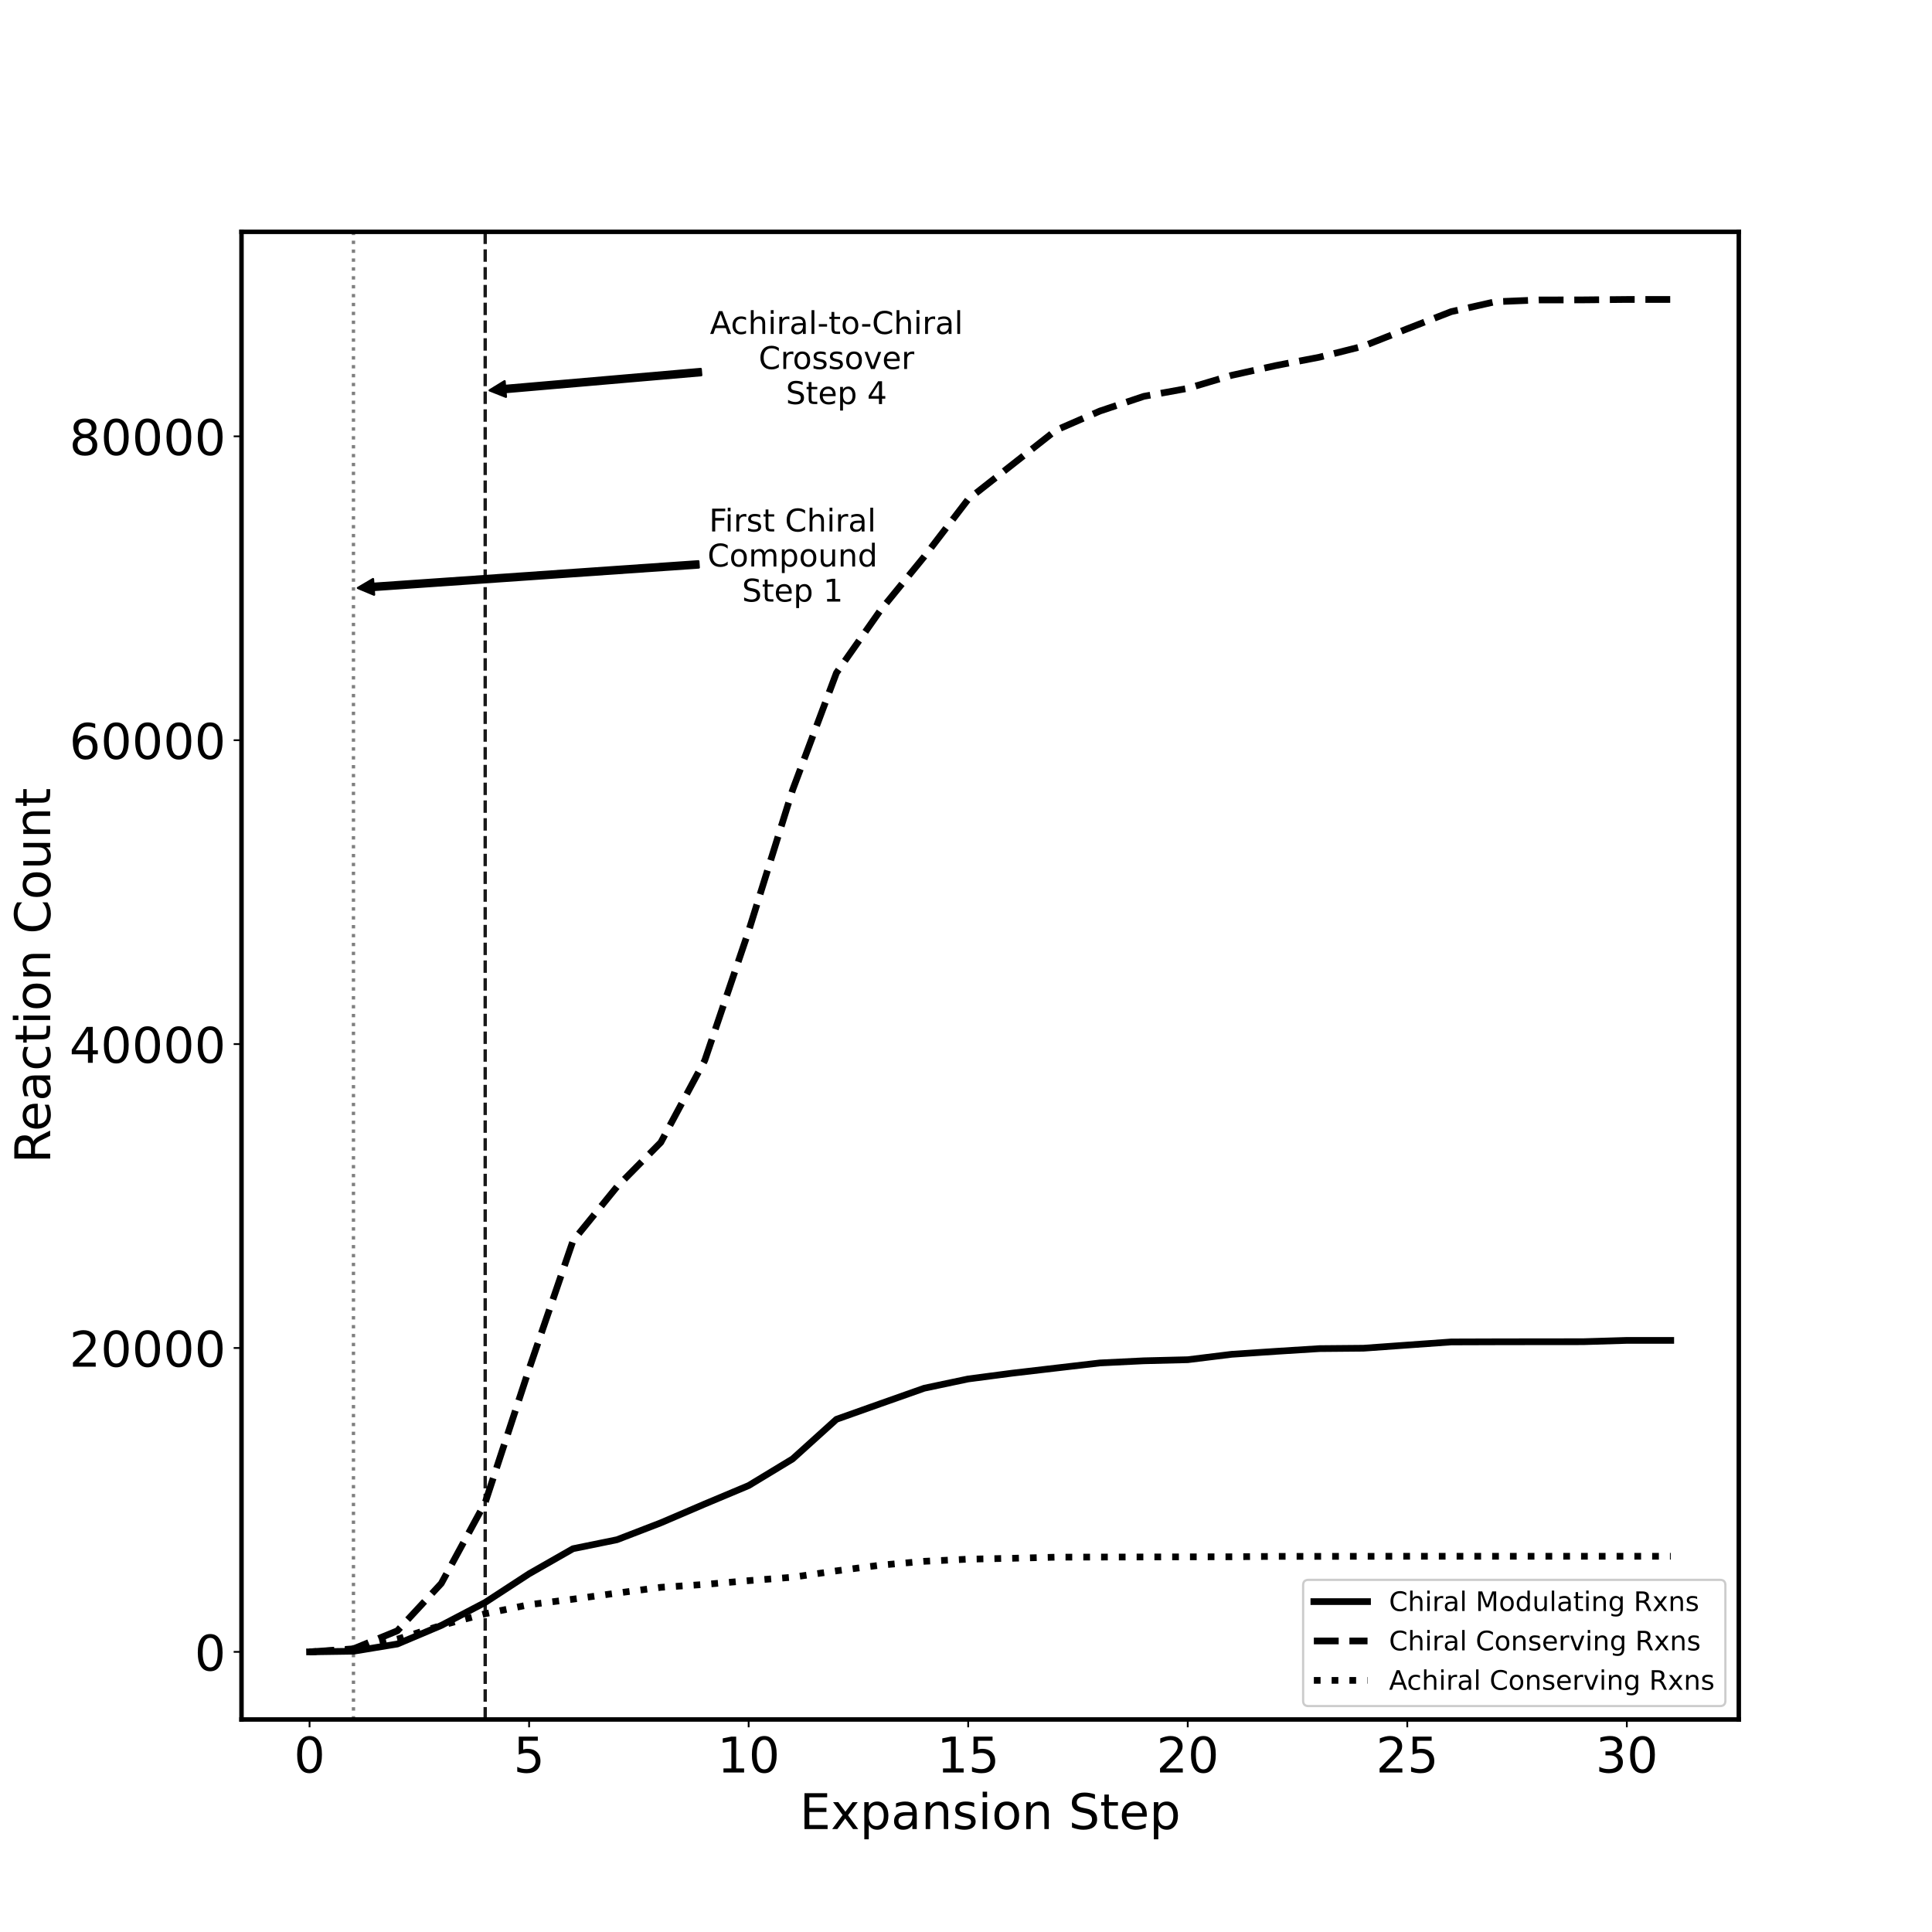
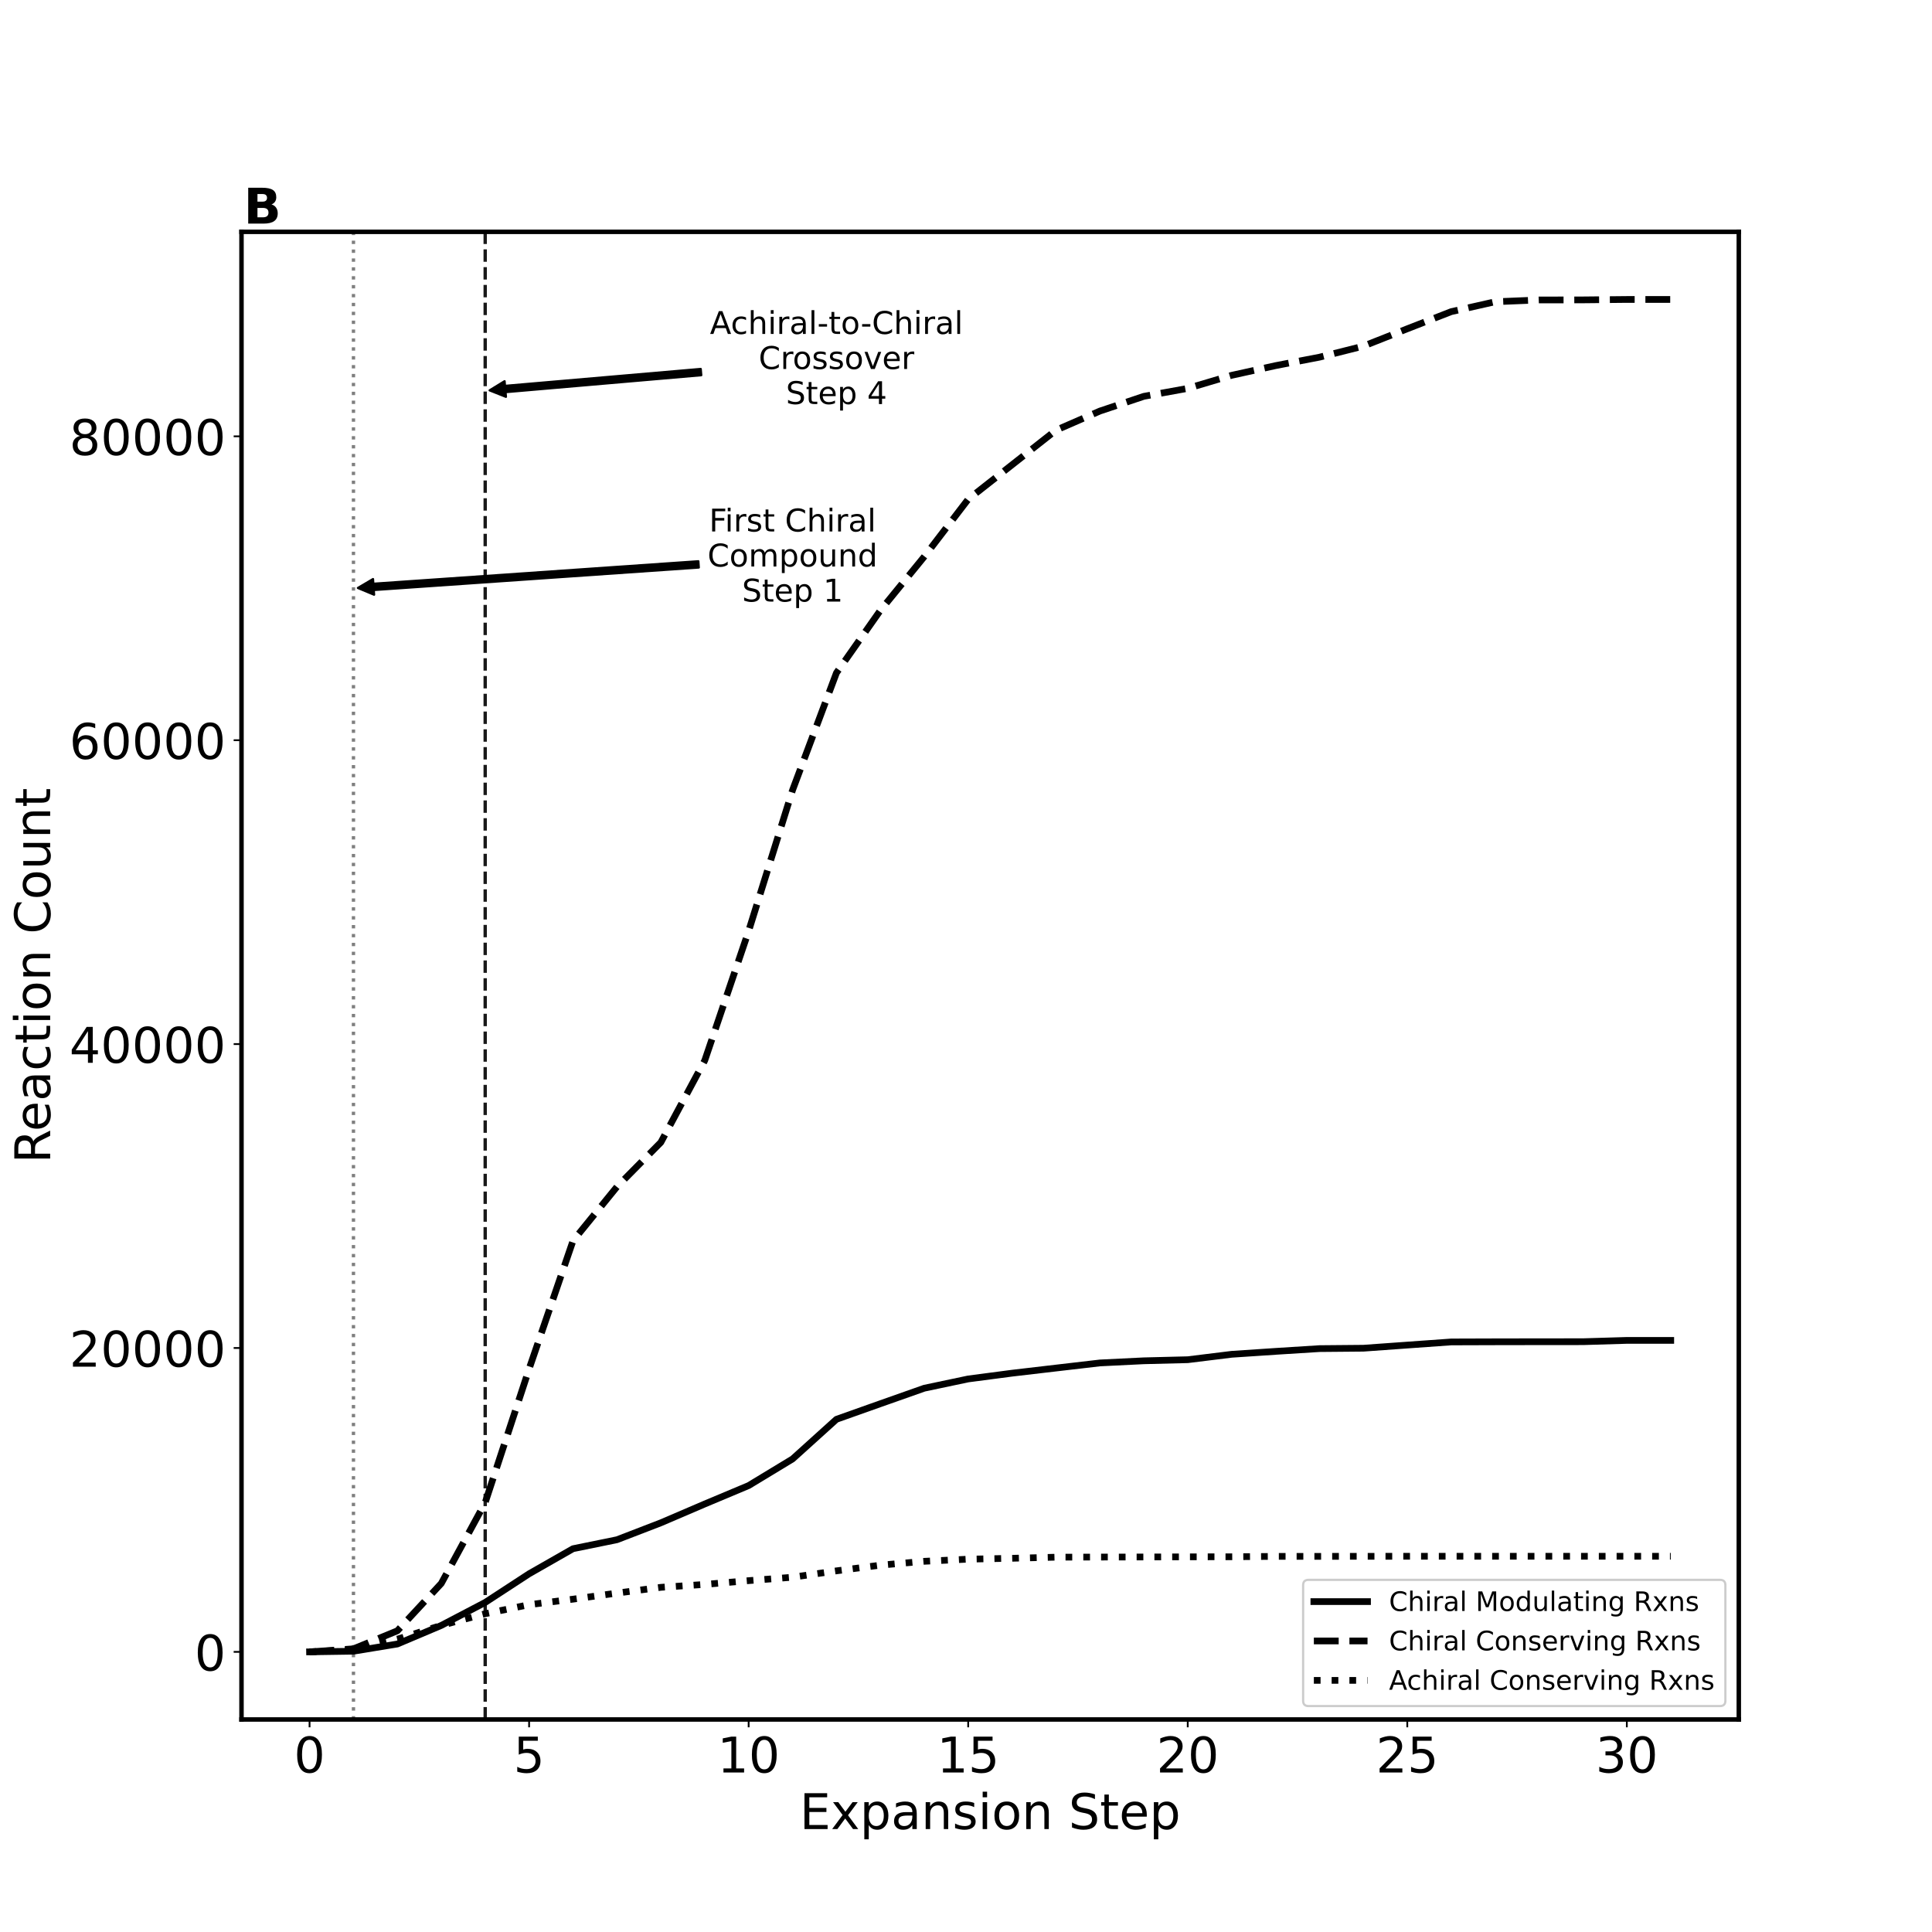
<svg xmlns="http://www.w3.org/2000/svg" xmlns:xlink="http://www.w3.org/1999/xlink" width="864pt" height="864pt" viewBox="0 0 864 864" version="1.1">
  <defs>
    <style type="text/css">*{stroke-linejoin: round; stroke-linecap: butt}</style>
  </defs>
  <g id="figure_1">
    <g id="patch_1">
      <path d="M 0 864  L 864 864  L 864 0  L 0 0  z " style="fill: #ffffff" />
    </g>
    <g id="axes_1">
      <g id="patch_2">
        <path d="M 108 768.96  L 777.6 768.96  L 777.6 103.68  L 108 103.68  z " style="fill: #ffffff" />
      </g>
      <g id="matplotlib.axis_1">
        <g id="xtick_1">
          <g id="line2d_1">
            <defs>
-               <path id="m7d08cc578b" d="M 0 0  L 0 3.5  " style="stroke: #000000; stroke-width: 0.8" />
+               <path id="m15f4f843d3" d="M 0 0  L 0 3.5  " style="stroke: #000000; stroke-width: 0.8" />
            </defs>
            <g>
-               <use xlink:href="#m7d08cc578b" x="138.436" y="768.96" style="stroke: #000000; stroke-width: 0.8" />
+               <use xlink:href="#m15f4f843d3" x="138.436" y="768.96" style="stroke: #000000; stroke-width: 0.8" />
            </g>
          </g>
          <g id="text_1">
            <g transform="translate(131.4376 792.6766) scale(0.22 -0.22)">
              <defs>
                <path id="DejaVuSans-30" d="M 2034 4250  Q 1547 4250 1301 3770  Q 1056 3291 1056 2328  Q 1056 1369 1301 889  Q 1547 409 2034 409  Q 2525 409 2770 889  Q 3016 1369 3016 2328  Q 3016 3291 2770 3770  Q 2525 4250 2034 4250  z M 2034 4750  Q 2819 4750 3233 4129  Q 3647 3509 3647 2328  Q 3647 1150 3233 529  Q 2819 -91 2034 -91  Q 1250 -91 836 529  Q 422 1150 422 2328  Q 422 3509 836 4129  Q 1250 4750 2034 4750  z " transform="scale(0.015625)" />
              </defs>
              <use xlink:href="#DejaVuSans-30" />
            </g>
          </g>
        </g>
        <g id="xtick_2">
          <g id="line2d_2">
            <g>
-               <use xlink:href="#m7d08cc578b" x="236.618" y="768.96" style="stroke: #000000; stroke-width: 0.8" />
+               <use xlink:href="#m15f4f843d3" x="236.618" y="768.96" style="stroke: #000000; stroke-width: 0.8" />
            </g>
          </g>
          <g id="text_2">
            <g transform="translate(229.6194 792.6766) scale(0.22 -0.22)">
              <defs>
                <path id="DejaVuSans-35" d="M 691 4666  L 3169 4666  L 3169 4134  L 1269 4134  L 1269 2991  Q 1406 3038 1543 3061  Q 1681 3084 1819 3084  Q 2600 3084 3056 2656  Q 3513 2228 3513 1497  Q 3513 744 3044 326  Q 2575 -91 1722 -91  Q 1428 -91 1123 -41  Q 819 9 494 109  L 494 744  Q 775 591 1075 516  Q 1375 441 1709 441  Q 2250 441 2565 725  Q 2881 1009 2881 1497  Q 2881 1984 2565 2268  Q 2250 2553 1709 2553  Q 1456 2553 1204 2497  Q 953 2441 691 2322  L 691 4666  z " transform="scale(0.015625)" />
              </defs>
              <use xlink:href="#DejaVuSans-35" />
            </g>
          </g>
        </g>
        <g id="xtick_3">
          <g id="line2d_3">
            <g>
-               <use xlink:href="#m7d08cc578b" x="334.8" y="768.96" style="stroke: #000000; stroke-width: 0.8" />
+               <use xlink:href="#m15f4f843d3" x="334.8" y="768.96" style="stroke: #000000; stroke-width: 0.8" />
            </g>
          </g>
          <g id="text_3">
            <g transform="translate(320.8025 792.6766) scale(0.22 -0.22)">
              <defs>
                <path id="DejaVuSans-31" d="M 794 531  L 1825 531  L 1825 4091  L 703 3866  L 703 4441  L 1819 4666  L 2450 4666  L 2450 531  L 3481 531  L 3481 0  L 794 0  L 794 531  z " transform="scale(0.015625)" />
              </defs>
              <use xlink:href="#DejaVuSans-31" />
              <use xlink:href="#DejaVuSans-30" x="63.623" />
            </g>
          </g>
        </g>
        <g id="xtick_4">
          <g id="line2d_4">
            <g>
-               <use xlink:href="#m7d08cc578b" x="432.982" y="768.96" style="stroke: #000000; stroke-width: 0.8" />
+               <use xlink:href="#m15f4f843d3" x="432.982" y="768.96" style="stroke: #000000; stroke-width: 0.8" />
            </g>
          </g>
          <g id="text_4">
            <g transform="translate(418.9843 792.6766) scale(0.22 -0.22)">
              <use xlink:href="#DejaVuSans-31" />
              <use xlink:href="#DejaVuSans-35" x="63.623" />
            </g>
          </g>
        </g>
        <g id="xtick_5">
          <g id="line2d_5">
            <g>
-               <use xlink:href="#m7d08cc578b" x="531.164" y="768.96" style="stroke: #000000; stroke-width: 0.8" />
+               <use xlink:href="#m15f4f843d3" x="531.164" y="768.96" style="stroke: #000000; stroke-width: 0.8" />
            </g>
          </g>
          <g id="text_5">
            <g transform="translate(517.1661 792.6766) scale(0.22 -0.22)">
              <defs>
                <path id="DejaVuSans-32" d="M 1228 531  L 3431 531  L 3431 0  L 469 0  L 469 531  Q 828 903 1448 1529  Q 2069 2156 2228 2338  Q 2531 2678 2651 2914  Q 2772 3150 2772 3378  Q 2772 3750 2511 3984  Q 2250 4219 1831 4219  Q 1534 4219 1204 4116  Q 875 4013 500 3803  L 500 4441  Q 881 4594 1212 4672  Q 1544 4750 1819 4750  Q 2544 4750 2975 4387  Q 3406 4025 3406 3419  Q 3406 3131 3298 2873  Q 3191 2616 2906 2266  Q 2828 2175 2409 1742  Q 1991 1309 1228 531  z " transform="scale(0.015625)" />
              </defs>
              <use xlink:href="#DejaVuSans-32" />
              <use xlink:href="#DejaVuSans-30" x="63.623" />
            </g>
          </g>
        </g>
        <g id="xtick_6">
          <g id="line2d_6">
            <g>
-               <use xlink:href="#m7d08cc578b" x="629.345" y="768.96" style="stroke: #000000; stroke-width: 0.8" />
+               <use xlink:href="#m15f4f843d3" x="629.345" y="768.96" style="stroke: #000000; stroke-width: 0.8" />
            </g>
          </g>
          <g id="text_6">
            <g transform="translate(615.348 792.6766) scale(0.22 -0.22)">
              <use xlink:href="#DejaVuSans-32" />
              <use xlink:href="#DejaVuSans-35" x="63.623" />
            </g>
          </g>
        </g>
        <g id="xtick_7">
          <g id="line2d_7">
            <g>
-               <use xlink:href="#m7d08cc578b" x="727.527" y="768.96" style="stroke: #000000; stroke-width: 0.8" />
+               <use xlink:href="#m15f4f843d3" x="727.527" y="768.96" style="stroke: #000000; stroke-width: 0.8" />
            </g>
          </g>
          <g id="text_7">
            <g transform="translate(713.5298 792.6766) scale(0.22 -0.22)">
              <defs>
                <path id="DejaVuSans-33" d="M 2597 2516  Q 3050 2419 3304 2112  Q 3559 1806 3559 1356  Q 3559 666 3084 287  Q 2609 -91 1734 -91  Q 1441 -91 1130 -33  Q 819 25 488 141  L 488 750  Q 750 597 1062 519  Q 1375 441 1716 441  Q 2309 441 2620 675  Q 2931 909 2931 1356  Q 2931 1769 2642 2001  Q 2353 2234 1838 2234  L 1294 2234  L 1294 2753  L 1863 2753  Q 2328 2753 2575 2939  Q 2822 3125 2822 3475  Q 2822 3834 2567 4026  Q 2313 4219 1838 4219  Q 1578 4219 1281 4162  Q 984 4106 628 3988  L 628 4550  Q 988 4650 1302 4700  Q 1616 4750 1894 4750  Q 2613 4750 3031 4423  Q 3450 4097 3450 3541  Q 3450 3153 3228 2886  Q 3006 2619 2597 2516  z " transform="scale(0.015625)" />
              </defs>
              <use xlink:href="#DejaVuSans-33" />
              <use xlink:href="#DejaVuSans-30" x="63.623" />
            </g>
          </g>
        </g>
        <g id="text_8">
          <g transform="translate(357.6119 817.9684) scale(0.22 -0.22)">
            <defs>
              <path id="DejaVuSans-45" d="M 628 4666  L 3578 4666  L 3578 4134  L 1259 4134  L 1259 2753  L 3481 2753  L 3481 2222  L 1259 2222  L 1259 531  L 3634 531  L 3634 0  L 628 0  L 628 4666  z " transform="scale(0.015625)" />
              <path id="DejaVuSans-78" d="M 3513 3500  L 2247 1797  L 3578 0  L 2900 0  L 1881 1375  L 863 0  L 184 0  L 1544 1831  L 300 3500  L 978 3500  L 1906 2253  L 2834 3500  L 3513 3500  z " transform="scale(0.015625)" />
              <path id="DejaVuSans-70" d="M 1159 525  L 1159 -1331  L 581 -1331  L 581 3500  L 1159 3500  L 1159 2969  Q 1341 3281 1617 3432  Q 1894 3584 2278 3584  Q 2916 3584 3314 3078  Q 3713 2572 3713 1747  Q 3713 922 3314 415  Q 2916 -91 2278 -91  Q 1894 -91 1617 61  Q 1341 213 1159 525  z M 3116 1747  Q 3116 2381 2855 2742  Q 2594 3103 2138 3103  Q 1681 3103 1420 2742  Q 1159 2381 1159 1747  Q 1159 1113 1420 752  Q 1681 391 2138 391  Q 2594 391 2855 752  Q 3116 1113 3116 1747  z " transform="scale(0.015625)" />
              <path id="DejaVuSans-61" d="M 2194 1759  Q 1497 1759 1228 1600  Q 959 1441 959 1056  Q 959 750 1161 570  Q 1363 391 1709 391  Q 2188 391 2477 730  Q 2766 1069 2766 1631  L 2766 1759  L 2194 1759  z M 3341 1997  L 3341 0  L 2766 0  L 2766 531  Q 2569 213 2275 61  Q 1981 -91 1556 -91  Q 1019 -91 701 211  Q 384 513 384 1019  Q 384 1609 779 1909  Q 1175 2209 1959 2209  L 2766 2209  L 2766 2266  Q 2766 2663 2505 2880  Q 2244 3097 1772 3097  Q 1472 3097 1187 3025  Q 903 2953 641 2809  L 641 3341  Q 956 3463 1253 3523  Q 1550 3584 1831 3584  Q 2591 3584 2966 3190  Q 3341 2797 3341 1997  z " transform="scale(0.015625)" />
              <path id="DejaVuSans-6e" d="M 3513 2113  L 3513 0  L 2938 0  L 2938 2094  Q 2938 2591 2744 2837  Q 2550 3084 2163 3084  Q 1697 3084 1428 2787  Q 1159 2491 1159 1978  L 1159 0  L 581 0  L 581 3500  L 1159 3500  L 1159 2956  Q 1366 3272 1645 3428  Q 1925 3584 2291 3584  Q 2894 3584 3203 3211  Q 3513 2838 3513 2113  z " transform="scale(0.015625)" />
              <path id="DejaVuSans-73" d="M 2834 3397  L 2834 2853  Q 2591 2978 2328 3040  Q 2066 3103 1784 3103  Q 1356 3103 1142 2972  Q 928 2841 928 2578  Q 928 2378 1081 2264  Q 1234 2150 1697 2047  L 1894 2003  Q 2506 1872 2764 1633  Q 3022 1394 3022 966  Q 3022 478 2636 193  Q 2250 -91 1575 -91  Q 1294 -91 989 -36  Q 684 19 347 128  L 347 722  Q 666 556 975 473  Q 1284 391 1588 391  Q 1994 391 2212 530  Q 2431 669 2431 922  Q 2431 1156 2273 1281  Q 2116 1406 1581 1522  L 1381 1569  Q 847 1681 609 1914  Q 372 2147 372 2553  Q 372 3047 722 3315  Q 1072 3584 1716 3584  Q 2034 3584 2315 3537  Q 2597 3491 2834 3397  z " transform="scale(0.015625)" />
              <path id="DejaVuSans-69" d="M 603 3500  L 1178 3500  L 1178 0  L 603 0  L 603 3500  z M 603 4863  L 1178 4863  L 1178 4134  L 603 4134  L 603 4863  z " transform="scale(0.015625)" />
              <path id="DejaVuSans-6f" d="M 1959 3097  Q 1497 3097 1228 2736  Q 959 2375 959 1747  Q 959 1119 1226 758  Q 1494 397 1959 397  Q 2419 397 2687 759  Q 2956 1122 2956 1747  Q 2956 2369 2687 2733  Q 2419 3097 1959 3097  z M 1959 3584  Q 2709 3584 3137 3096  Q 3566 2609 3566 1747  Q 3566 888 3137 398  Q 2709 -91 1959 -91  Q 1206 -91 779 398  Q 353 888 353 1747  Q 353 2609 779 3096  Q 1206 3584 1959 3584  z " transform="scale(0.015625)" />
              <path id="DejaVuSans-20" transform="scale(0.015625)" />
              <path id="DejaVuSans-53" d="M 3425 4513  L 3425 3897  Q 3066 4069 2747 4153  Q 2428 4238 2131 4238  Q 1616 4238 1336 4038  Q 1056 3838 1056 3469  Q 1056 3159 1242 3001  Q 1428 2844 1947 2747  L 2328 2669  Q 3034 2534 3370 2195  Q 3706 1856 3706 1288  Q 3706 609 3251 259  Q 2797 -91 1919 -91  Q 1588 -91 1214 -16  Q 841 59 441 206  L 441 856  Q 825 641 1194 531  Q 1563 422 1919 422  Q 2459 422 2753 634  Q 3047 847 3047 1241  Q 3047 1584 2836 1778  Q 2625 1972 2144 2069  L 1759 2144  Q 1053 2284 737 2584  Q 422 2884 422 3419  Q 422 4038 858 4394  Q 1294 4750 2059 4750  Q 2388 4750 2728 4690  Q 3069 4631 3425 4513  z " transform="scale(0.015625)" />
              <path id="DejaVuSans-74" d="M 1172 4494  L 1172 3500  L 2356 3500  L 2356 3053  L 1172 3053  L 1172 1153  Q 1172 725 1289 603  Q 1406 481 1766 481  L 2356 481  L 2356 0  L 1766 0  Q 1100 0 847 248  Q 594 497 594 1153  L 594 3053  L 172 3053  L 172 3500  L 594 3500  L 594 4494  L 1172 4494  z " transform="scale(0.015625)" />
              <path id="DejaVuSans-65" d="M 3597 1894  L 3597 1613  L 953 1613  Q 991 1019 1311 708  Q 1631 397 2203 397  Q 2534 397 2845 478  Q 3156 559 3463 722  L 3463 178  Q 3153 47 2828 -22  Q 2503 -91 2169 -91  Q 1331 -91 842 396  Q 353 884 353 1716  Q 353 2575 817 3079  Q 1281 3584 2069 3584  Q 2775 3584 3186 3129  Q 3597 2675 3597 1894  z M 3022 2063  Q 3016 2534 2758 2815  Q 2500 3097 2075 3097  Q 1594 3097 1305 2825  Q 1016 2553 972 2059  L 3022 2063  z " transform="scale(0.015625)" />
            </defs>
            <use xlink:href="#DejaVuSans-45" />
            <use xlink:href="#DejaVuSans-78" x="63.184" />
            <use xlink:href="#DejaVuSans-70" x="122.363" />
            <use xlink:href="#DejaVuSans-61" x="185.84" />
            <use xlink:href="#DejaVuSans-6e" x="247.119" />
            <use xlink:href="#DejaVuSans-73" x="310.498" />
            <use xlink:href="#DejaVuSans-69" x="362.598" />
            <use xlink:href="#DejaVuSans-6f" x="390.381" />
            <use xlink:href="#DejaVuSans-6e" x="451.562" />
            <use xlink:href="#DejaVuSans-20" x="514.941" />
            <use xlink:href="#DejaVuSans-53" x="546.729" />
            <use xlink:href="#DejaVuSans-74" x="610.205" />
            <use xlink:href="#DejaVuSans-65" x="649.414" />
            <use xlink:href="#DejaVuSans-70" x="710.938" />
          </g>
        </g>
      </g>
      <g id="matplotlib.axis_2">
        <g id="ytick_1">
          <g id="line2d_8">
            <defs>
-               <path id="m82a307c97a" d="M 0 0  L -3.5 0  " style="stroke: #000000; stroke-width: 0.8" />
+               <path id="m892a3e4e9b" d="M 0 0  L -3.5 0  " style="stroke: #000000; stroke-width: 0.8" />
            </defs>
            <g>
-               <use xlink:href="#m82a307c97a" x="108" y="738.72" style="stroke: #000000; stroke-width: 0.8" />
+               <use xlink:href="#m892a3e4e9b" x="108" y="738.72" style="stroke: #000000; stroke-width: 0.8" />
            </g>
          </g>
          <g id="text_9">
            <g transform="translate(87.0025 747.0783) scale(0.22 -0.22)">
              <use xlink:href="#DejaVuSans-30" />
            </g>
          </g>
        </g>
        <g id="ytick_2">
          <g id="line2d_9">
            <g>
-               <use xlink:href="#m82a307c97a" x="108" y="602.822" style="stroke: #000000; stroke-width: 0.8" />
+               <use xlink:href="#m892a3e4e9b" x="108" y="602.822" style="stroke: #000000; stroke-width: 0.8" />
            </g>
          </g>
          <g id="text_10">
            <g transform="translate(31.0125 611.1804) scale(0.22 -0.22)">
              <use xlink:href="#DejaVuSans-32" />
              <use xlink:href="#DejaVuSans-30" x="63.623" />
              <use xlink:href="#DejaVuSans-30" x="127.246" />
              <use xlink:href="#DejaVuSans-30" x="190.869" />
              <use xlink:href="#DejaVuSans-30" x="254.492" />
            </g>
          </g>
        </g>
        <g id="ytick_3">
          <g id="line2d_10">
            <g>
-               <use xlink:href="#m82a307c97a" x="108" y="466.924" style="stroke: #000000; stroke-width: 0.8" />
+               <use xlink:href="#m892a3e4e9b" x="108" y="466.924" style="stroke: #000000; stroke-width: 0.8" />
            </g>
          </g>
          <g id="text_11">
            <g transform="translate(31.0125 475.2825) scale(0.22 -0.22)">
              <defs>
                <path id="DejaVuSans-34" d="M 2419 4116  L 825 1625  L 2419 1625  L 2419 4116  z M 2253 4666  L 3047 4666  L 3047 1625  L 3713 1625  L 3713 1100  L 3047 1100  L 3047 0  L 2419 0  L 2419 1100  L 313 1100  L 313 1709  L 2253 4666  z " transform="scale(0.015625)" />
              </defs>
              <use xlink:href="#DejaVuSans-34" />
              <use xlink:href="#DejaVuSans-30" x="63.623" />
              <use xlink:href="#DejaVuSans-30" x="127.246" />
              <use xlink:href="#DejaVuSans-30" x="190.869" />
              <use xlink:href="#DejaVuSans-30" x="254.492" />
            </g>
          </g>
        </g>
        <g id="ytick_4">
          <g id="line2d_11">
            <g>
-               <use xlink:href="#m82a307c97a" x="108" y="331.026" style="stroke: #000000; stroke-width: 0.8" />
+               <use xlink:href="#m892a3e4e9b" x="108" y="331.026" style="stroke: #000000; stroke-width: 0.8" />
            </g>
          </g>
          <g id="text_12">
            <g transform="translate(31.0125 339.3846) scale(0.22 -0.22)">
              <defs>
                <path id="DejaVuSans-36" d="M 2113 2584  Q 1688 2584 1439 2293  Q 1191 2003 1191 1497  Q 1191 994 1439 701  Q 1688 409 2113 409  Q 2538 409 2786 701  Q 3034 994 3034 1497  Q 3034 2003 2786 2293  Q 2538 2584 2113 2584  z M 3366 4563  L 3366 3988  Q 3128 4100 2886 4159  Q 2644 4219 2406 4219  Q 1781 4219 1451 3797  Q 1122 3375 1075 2522  Q 1259 2794 1537 2939  Q 1816 3084 2150 3084  Q 2853 3084 3261 2657  Q 3669 2231 3669 1497  Q 3669 778 3244 343  Q 2819 -91 2113 -91  Q 1303 -91 875 529  Q 447 1150 447 2328  Q 447 3434 972 4092  Q 1497 4750 2381 4750  Q 2619 4750 2861 4703  Q 3103 4656 3366 4563  z " transform="scale(0.015625)" />
              </defs>
              <use xlink:href="#DejaVuSans-36" />
              <use xlink:href="#DejaVuSans-30" x="63.623" />
              <use xlink:href="#DejaVuSans-30" x="127.246" />
              <use xlink:href="#DejaVuSans-30" x="190.869" />
              <use xlink:href="#DejaVuSans-30" x="254.492" />
            </g>
          </g>
        </g>
        <g id="ytick_5">
          <g id="line2d_12">
            <g>
-               <use xlink:href="#m82a307c97a" x="108" y="195.128" style="stroke: #000000; stroke-width: 0.8" />
+               <use xlink:href="#m892a3e4e9b" x="108" y="195.128" style="stroke: #000000; stroke-width: 0.8" />
            </g>
          </g>
          <g id="text_13">
            <g transform="translate(31.0125 203.4867) scale(0.22 -0.22)">
              <defs>
                <path id="DejaVuSans-38" d="M 2034 2216  Q 1584 2216 1326 1975  Q 1069 1734 1069 1313  Q 1069 891 1326 650  Q 1584 409 2034 409  Q 2484 409 2743 651  Q 3003 894 3003 1313  Q 3003 1734 2745 1975  Q 2488 2216 2034 2216  z M 1403 2484  Q 997 2584 770 2862  Q 544 3141 544 3541  Q 544 4100 942 4425  Q 1341 4750 2034 4750  Q 2731 4750 3128 4425  Q 3525 4100 3525 3541  Q 3525 3141 3298 2862  Q 3072 2584 2669 2484  Q 3125 2378 3379 2068  Q 3634 1759 3634 1313  Q 3634 634 3220 271  Q 2806 -91 2034 -91  Q 1263 -91 848 271  Q 434 634 434 1313  Q 434 1759 690 2068  Q 947 2378 1403 2484  z M 1172 3481  Q 1172 3119 1398 2916  Q 1625 2713 2034 2713  Q 2441 2713 2670 2916  Q 2900 3119 2900 3481  Q 2900 3844 2670 4047  Q 2441 4250 2034 4250  Q 1625 4250 1398 4047  Q 1172 3844 1172 3481  z " transform="scale(0.015625)" />
              </defs>
              <use xlink:href="#DejaVuSans-38" />
              <use xlink:href="#DejaVuSans-30" x="63.623" />
              <use xlink:href="#DejaVuSans-30" x="127.246" />
              <use xlink:href="#DejaVuSans-30" x="190.869" />
              <use xlink:href="#DejaVuSans-30" x="254.492" />
            </g>
          </g>
        </g>
        <g id="text_14">
          <g transform="translate(22.43719 520.2586) rotate(-90) scale(0.22 -0.22)">
            <defs>
              <path id="DejaVuSans-52" d="M 2841 2188  Q 3044 2119 3236 1894  Q 3428 1669 3622 1275  L 4263 0  L 3584 0  L 2988 1197  Q 2756 1666 2539 1819  Q 2322 1972 1947 1972  L 1259 1972  L 1259 0  L 628 0  L 628 4666  L 2053 4666  Q 2853 4666 3247 4331  Q 3641 3997 3641 3322  Q 3641 2881 3436 2590  Q 3231 2300 2841 2188  z M 1259 4147  L 1259 2491  L 2053 2491  Q 2509 2491 2742 2702  Q 2975 2913 2975 3322  Q 2975 3731 2742 3939  Q 2509 4147 2053 4147  L 1259 4147  z " transform="scale(0.015625)" />
              <path id="DejaVuSans-63" d="M 3122 3366  L 3122 2828  Q 2878 2963 2633 3030  Q 2388 3097 2138 3097  Q 1578 3097 1268 2742  Q 959 2388 959 1747  Q 959 1106 1268 751  Q 1578 397 2138 397  Q 2388 397 2633 464  Q 2878 531 3122 666  L 3122 134  Q 2881 22 2623 -34  Q 2366 -91 2075 -91  Q 1284 -91 818 406  Q 353 903 353 1747  Q 353 2603 823 3093  Q 1294 3584 2113 3584  Q 2378 3584 2631 3529  Q 2884 3475 3122 3366  z " transform="scale(0.015625)" />
              <path id="DejaVuSans-43" d="M 4122 4306  L 4122 3641  Q 3803 3938 3442 4084  Q 3081 4231 2675 4231  Q 1875 4231 1450 3742  Q 1025 3253 1025 2328  Q 1025 1406 1450 917  Q 1875 428 2675 428  Q 3081 428 3442 575  Q 3803 722 4122 1019  L 4122 359  Q 3791 134 3420 21  Q 3050 -91 2638 -91  Q 1578 -91 968 557  Q 359 1206 359 2328  Q 359 3453 968 4101  Q 1578 4750 2638 4750  Q 3056 4750 3426 4639  Q 3797 4528 4122 4306  z " transform="scale(0.015625)" />
              <path id="DejaVuSans-75" d="M 544 1381  L 544 3500  L 1119 3500  L 1119 1403  Q 1119 906 1312 657  Q 1506 409 1894 409  Q 2359 409 2629 706  Q 2900 1003 2900 1516  L 2900 3500  L 3475 3500  L 3475 0  L 2900 0  L 2900 538  Q 2691 219 2414 64  Q 2138 -91 1772 -91  Q 1169 -91 856 284  Q 544 659 544 1381  z M 1991 3584  L 1991 3584  z " transform="scale(0.015625)" />
            </defs>
            <use xlink:href="#DejaVuSans-52" />
            <use xlink:href="#DejaVuSans-65" x="64.982" />
            <use xlink:href="#DejaVuSans-61" x="126.506" />
            <use xlink:href="#DejaVuSans-63" x="187.785" />
            <use xlink:href="#DejaVuSans-74" x="242.766" />
            <use xlink:href="#DejaVuSans-69" x="281.975" />
            <use xlink:href="#DejaVuSans-6f" x="309.758" />
            <use xlink:href="#DejaVuSans-6e" x="370.939" />
            <use xlink:href="#DejaVuSans-20" x="434.318" />
            <use xlink:href="#DejaVuSans-43" x="466.105" />
            <use xlink:href="#DejaVuSans-6f" x="535.93" />
            <use xlink:href="#DejaVuSans-75" x="597.111" />
            <use xlink:href="#DejaVuSans-6e" x="660.49" />
            <use xlink:href="#DejaVuSans-74" x="723.869" />
          </g>
        </g>
      </g>
      <g id="line2d_13">
-         <path d="M 138.436 738.72  L 158.073 738.428  L 177.709 735.207  L 197.345 726.897  L 216.982 716.616  L 236.618 703.801  L 256.255 692.589  L 275.891 688.58  L 295.527 681.011  L 315.164 672.592  L 334.8 664.35  L 354.436 652.452  L 374.073 634.717  L 393.709 627.746  L 413.345 620.815  L 432.982 616.67  L 452.618 614.095  L 472.255 611.798  L 491.891 609.515  L 511.527 608.557  L 531.164 608.068  L 550.8 605.649  L 570.436 604.344  L 590.073 603.107  L 609.709 602.931  L 629.345 601.524  L 648.982 600.125  L 668.618 600.063  L 688.255 600.029  L 707.891 600.016  L 727.527 599.431  L 747.164 599.431  " clip-path="url(#pcb8c4ccf52)" style="fill: none; stroke: #000000; stroke-width: 3; stroke-linecap: square" />
+         <path d="M 138.436 738.72  L 158.073 738.428  L 177.709 735.207  L 197.345 726.897  L 216.982 716.616  L 236.618 703.801  L 256.255 692.589  L 275.891 688.58  L 295.527 681.011  L 315.164 672.592  L 334.8 664.35  L 354.436 652.452  L 374.073 634.717  L 393.709 627.746  L 413.345 620.815  L 432.982 616.67  L 452.618 614.095  L 472.255 611.798  L 491.891 609.515  L 511.527 608.557  L 531.164 608.068  L 550.8 605.649  L 570.436 604.344  L 590.073 603.107  L 609.709 602.931  L 629.345 601.524  L 648.982 600.125  L 668.618 600.063  L 688.255 600.029  L 707.891 600.016  L 727.527 599.431  L 747.164 599.431  " clip-path="url(#p69620d8b10)" style="fill: none; stroke: #000000; stroke-width: 3; stroke-linecap: square" />
      </g>
      <g id="line2d_14">
-         <path d="M 138.436 738.72  L 158.073 737.361  L 177.709 729.295  L 197.345 708.116  L 216.982 671.947  L 236.618 612.172  L 256.255 554.884  L 275.891 530.755  L 295.527 510.874  L 315.164 474.256  L 334.8 416.336  L 354.436 353.327  L 374.073 300.898  L 393.709 272.964  L 413.345 248.917  L 432.982 223.273  L 452.618 207.842  L 472.255 192.383  L 491.891 183.822  L 511.527 177.244  L 531.164 173.684  L 550.8 167.847  L 570.436 163.512  L 590.073 159.734  L 609.709 154.794  L 629.345 147.034  L 648.982 139.376  L 668.618 134.946  L 688.255 134.144  L 707.891 134.11  L 727.527 133.92  L 747.164 133.92  " clip-path="url(#pcb8c4ccf52)" style="fill: none; stroke-dasharray: 11.1,4.8; stroke-dashoffset: 0; stroke: #000000; stroke-width: 3" />
+         <path d="M 138.436 738.72  L 158.073 737.361  L 177.709 729.295  L 197.345 708.116  L 216.982 671.947  L 236.618 612.172  L 256.255 554.884  L 275.891 530.755  L 295.527 510.874  L 315.164 474.256  L 334.8 416.336  L 354.436 353.327  L 374.073 300.898  L 393.709 272.964  L 413.345 248.917  L 432.982 223.273  L 452.618 207.842  L 472.255 192.383  L 491.891 183.822  L 511.527 177.244  L 531.164 173.684  L 550.8 167.847  L 570.436 163.512  L 590.073 159.734  L 609.709 154.794  L 629.345 147.034  L 648.982 139.376  L 668.618 134.946  L 688.255 134.144  L 707.891 134.11  L 727.527 133.92  L 747.164 133.92  " clip-path="url(#p69620d8b10)" style="fill: none; stroke-dasharray: 11.1,4.8; stroke-dashoffset: 0; stroke: #000000; stroke-width: 3" />
      </g>
      <g id="line2d_15">
-         <path d="M 138.436 738.72  L 158.073 737.735  L 177.709 733.046  L 197.345 726.883  L 216.982 721.672  L 236.618 717.622  L 256.255 715.155  L 275.891 712.444  L 295.527 709.862  L 315.164 708.564  L 334.8 706.872  L 354.436 705.35  L 374.073 702.49  L 393.709 699.948  L 413.345 698.222  L 432.982 697.264  L 452.618 696.87  L 472.255 696.381  L 491.891 696.327  L 511.527 696.293  L 531.164 696.225  L 550.8 696.191  L 570.436 696.021  L 590.073 696.007  L 609.709 695.994  L 629.345 695.973  L 648.982 695.96  L 668.618 695.96  L 688.255 695.96  L 707.891 695.96  L 727.527 695.96  L 747.164 695.96  " clip-path="url(#pcb8c4ccf52)" style="fill: none; stroke-dasharray: 3,4.95; stroke-dashoffset: 0; stroke: #000000; stroke-width: 3" />
+         <path d="M 138.436 738.72  L 158.073 737.735  L 177.709 733.046  L 197.345 726.883  L 216.982 721.672  L 236.618 717.622  L 256.255 715.155  L 275.891 712.444  L 295.527 709.862  L 315.164 708.564  L 334.8 706.872  L 354.436 705.35  L 374.073 702.49  L 393.709 699.948  L 413.345 698.222  L 432.982 697.264  L 452.618 696.87  L 472.255 696.381  L 491.891 696.327  L 511.527 696.293  L 531.164 696.225  L 550.8 696.191  L 570.436 696.021  L 590.073 696.007  L 609.709 695.994  L 629.345 695.973  L 648.982 695.96  L 668.618 695.96  L 688.255 695.96  L 707.891 695.96  L 727.527 695.96  L 747.164 695.96  " clip-path="url(#p69620d8b10)" style="fill: none; stroke-dasharray: 3,4.95; stroke-dashoffset: 0; stroke: #000000; stroke-width: 3" />
      </g>
      <g id="line2d_16">
-         <path d="M 216.982 768.96  L 216.982 103.68  " clip-path="url(#pcb8c4ccf52)" style="fill: none; stroke-dasharray: 5.55,2.4; stroke-dashoffset: 0; stroke: #000000; stroke-opacity: 0.9; stroke-width: 1.5" />
+         <path d="M 216.982 768.96  L 216.982 103.68  " clip-path="url(#p69620d8b10)" style="fill: none; stroke-dasharray: 5.55,2.4; stroke-dashoffset: 0; stroke: #000000; stroke-opacity: 0.9; stroke-width: 1.5" />
      </g>
      <g id="line2d_17">
-         <path d="M 158.073 768.96  L 158.073 103.68  " clip-path="url(#pcb8c4ccf52)" style="fill: none; stroke-dasharray: 1.5,2.475; stroke-dashoffset: 0; stroke: #000000; stroke-opacity: 0.5; stroke-width: 1.5" />
+         <path d="M 158.073 768.96  L 158.073 103.68  " clip-path="url(#p69620d8b10)" style="fill: none; stroke-dasharray: 1.5,2.475; stroke-dashoffset: 0; stroke: #000000; stroke-opacity: 0.5; stroke-width: 1.5" />
      </g>
      <g id="patch_3">
        <path d="M 108 768.96  L 108 103.68  " style="fill: none; stroke: #000000; stroke-width: 2; stroke-linejoin: miter; stroke-linecap: square" />
      </g>
      <g id="patch_4">
        <path d="M 777.6 768.96  L 777.6 103.68  " style="fill: none; stroke: #000000; stroke-width: 2; stroke-linejoin: miter; stroke-linecap: square" />
      </g>
      <g id="patch_5">
        <path d="M 108 768.96  L 777.6 768.96  " style="fill: none; stroke: #000000; stroke-width: 2; stroke-linejoin: miter; stroke-linecap: square" />
      </g>
      <g id="patch_6">
        <path d="M 108 103.68  L 777.6 103.68  " style="fill: none; stroke: #000000; stroke-width: 2; stroke-linejoin: miter; stroke-linecap: square" />
      </g>
      <g id="patch_7">
        <path d="M 313.603 167.79  Q 269.838 171.576 226.073 175.362  L 226.254 177.455  Q 222.615 176.013 218.976 174.571  Q 222.313 172.526 225.651 170.481  L 225.832 172.573  Q 269.597 168.787 313.362 165.001  L 313.603 167.79  z " style="stroke: #000000; stroke-linecap: round" />
      </g>
      <g id="text_15">
        <g transform="translate(317.4744 149.3401) scale(0.14 -0.14)">
          <defs>
            <path id="DejaVuSans-41" d="M 2188 4044  L 1331 1722  L 3047 1722  L 2188 4044  z M 1831 4666  L 2547 4666  L 4325 0  L 3669 0  L 3244 1197  L 1141 1197  L 716 0  L 50 0  L 1831 4666  z " transform="scale(0.015625)" />
            <path id="DejaVuSans-68" d="M 3513 2113  L 3513 0  L 2938 0  L 2938 2094  Q 2938 2591 2744 2837  Q 2550 3084 2163 3084  Q 1697 3084 1428 2787  Q 1159 2491 1159 1978  L 1159 0  L 581 0  L 581 4863  L 1159 4863  L 1159 2956  Q 1366 3272 1645 3428  Q 1925 3584 2291 3584  Q 2894 3584 3203 3211  Q 3513 2838 3513 2113  z " transform="scale(0.015625)" />
            <path id="DejaVuSans-72" d="M 2631 2963  Q 2534 3019 2420 3045  Q 2306 3072 2169 3072  Q 1681 3072 1420 2755  Q 1159 2438 1159 1844  L 1159 0  L 581 0  L 581 3500  L 1159 3500  L 1159 2956  Q 1341 3275 1631 3429  Q 1922 3584 2338 3584  Q 2397 3584 2469 3576  Q 2541 3569 2628 3553  L 2631 2963  z " transform="scale(0.015625)" />
            <path id="DejaVuSans-6c" d="M 603 4863  L 1178 4863  L 1178 0  L 603 0  L 603 4863  z " transform="scale(0.015625)" />
            <path id="DejaVuSans-2d" d="M 313 2009  L 1997 2009  L 1997 1497  L 313 1497  L 313 2009  z " transform="scale(0.015625)" />
          </defs>
          <use xlink:href="#DejaVuSans-41" />
          <use xlink:href="#DejaVuSans-63" x="66.658" />
          <use xlink:href="#DejaVuSans-68" x="121.639" />
          <use xlink:href="#DejaVuSans-69" x="185.018" />
          <use xlink:href="#DejaVuSans-72" x="212.801" />
          <use xlink:href="#DejaVuSans-61" x="253.914" />
          <use xlink:href="#DejaVuSans-6c" x="315.193" />
          <use xlink:href="#DejaVuSans-2d" x="342.977" />
          <use xlink:href="#DejaVuSans-74" x="379.061" />
          <use xlink:href="#DejaVuSans-6f" x="418.27" />
          <use xlink:href="#DejaVuSans-2d" x="481.326" />
          <use xlink:href="#DejaVuSans-43" x="517.41" />
          <use xlink:href="#DejaVuSans-68" x="587.234" />
          <use xlink:href="#DejaVuSans-69" x="650.613" />
          <use xlink:href="#DejaVuSans-72" x="678.396" />
          <use xlink:href="#DejaVuSans-61" x="719.51" />
          <use xlink:href="#DejaVuSans-6c" x="780.789" />
        </g>
        <g transform="translate(339.2773 165.0171) scale(0.14 -0.14)">
          <defs>
            <path id="DejaVuSans-76" d="M 191 3500  L 800 3500  L 1894 563  L 2988 3500  L 3597 3500  L 2284 0  L 1503 0  L 191 3500  z " transform="scale(0.015625)" />
          </defs>
          <use xlink:href="#DejaVuSans-43" />
          <use xlink:href="#DejaVuSans-72" x="69.824" />
          <use xlink:href="#DejaVuSans-6f" x="108.688" />
          <use xlink:href="#DejaVuSans-73" x="169.869" />
          <use xlink:href="#DejaVuSans-73" x="221.969" />
          <use xlink:href="#DejaVuSans-6f" x="274.068" />
          <use xlink:href="#DejaVuSans-76" x="335.25" />
          <use xlink:href="#DejaVuSans-65" x="394.43" />
          <use xlink:href="#DejaVuSans-72" x="455.953" />
        </g>
        <g transform="translate(351.4551 180.694) scale(0.14 -0.14)">
          <use xlink:href="#DejaVuSans-53" />
          <use xlink:href="#DejaVuSans-74" x="63.477" />
          <use xlink:href="#DejaVuSans-65" x="102.686" />
          <use xlink:href="#DejaVuSans-70" x="164.209" />
          <use xlink:href="#DejaVuSans-20" x="227.686" />
          <use xlink:href="#DejaVuSans-34" x="259.473" />
        </g>
      </g>
      <g id="patch_8">
        <path d="M 312.501 253.793  Q 239.825 258.823 167.149 263.853  L 167.294 265.948  Q 163.68 264.444 160.065 262.939  Q 163.438 260.952 166.811 258.964  L 166.956 261.059  Q 239.632 256.03 312.308 251  L 312.501 253.793  z " style="stroke: #000000; stroke-linecap: round" />
      </g>
      <g id="text_16">
        <g transform="translate(317.099 237.6738) scale(0.14 -0.14)">
          <defs>
            <path id="DejaVuSans-46" d="M 628 4666  L 3309 4666  L 3309 4134  L 1259 4134  L 1259 2759  L 3109 2759  L 3109 2228  L 1259 2228  L 1259 0  L 628 0  L 628 4666  z " transform="scale(0.015625)" />
          </defs>
          <use xlink:href="#DejaVuSans-46" />
          <use xlink:href="#DejaVuSans-69" x="50.27" />
          <use xlink:href="#DejaVuSans-72" x="78.053" />
          <use xlink:href="#DejaVuSans-73" x="119.166" />
          <use xlink:href="#DejaVuSans-74" x="171.266" />
          <use xlink:href="#DejaVuSans-20" x="210.475" />
          <use xlink:href="#DejaVuSans-43" x="242.262" />
          <use xlink:href="#DejaVuSans-68" x="312.086" />
          <use xlink:href="#DejaVuSans-69" x="375.465" />
          <use xlink:href="#DejaVuSans-72" x="403.248" />
          <use xlink:href="#DejaVuSans-61" x="444.361" />
          <use xlink:href="#DejaVuSans-6c" x="505.641" />
        </g>
        <g transform="translate(316.4034 253.3507) scale(0.14 -0.14)">
          <defs>
            <path id="DejaVuSans-6d" d="M 3328 2828  Q 3544 3216 3844 3400  Q 4144 3584 4550 3584  Q 5097 3584 5394 3201  Q 5691 2819 5691 2113  L 5691 0  L 5113 0  L 5113 2094  Q 5113 2597 4934 2840  Q 4756 3084 4391 3084  Q 3944 3084 3684 2787  Q 3425 2491 3425 1978  L 3425 0  L 2847 0  L 2847 2094  Q 2847 2600 2669 2842  Q 2491 3084 2119 3084  Q 1678 3084 1418 2786  Q 1159 2488 1159 1978  L 1159 0  L 581 0  L 581 3500  L 1159 3500  L 1159 2956  Q 1356 3278 1631 3431  Q 1906 3584 2284 3584  Q 2666 3584 2933 3390  Q 3200 3197 3328 2828  z " transform="scale(0.015625)" />
            <path id="DejaVuSans-64" d="M 2906 2969  L 2906 4863  L 3481 4863  L 3481 0  L 2906 0  L 2906 525  Q 2725 213 2448 61  Q 2172 -91 1784 -91  Q 1150 -91 751 415  Q 353 922 353 1747  Q 353 2572 751 3078  Q 1150 3584 1784 3584  Q 2172 3584 2448 3432  Q 2725 3281 2906 2969  z M 947 1747  Q 947 1113 1208 752  Q 1469 391 1925 391  Q 2381 391 2643 752  Q 2906 1113 2906 1747  Q 2906 2381 2643 2742  Q 2381 3103 1925 3103  Q 1469 3103 1208 2742  Q 947 2381 947 1747  z " transform="scale(0.015625)" />
          </defs>
          <use xlink:href="#DejaVuSans-43" />
          <use xlink:href="#DejaVuSans-6f" x="69.824" />
          <use xlink:href="#DejaVuSans-6d" x="131.006" />
          <use xlink:href="#DejaVuSans-70" x="228.418" />
          <use xlink:href="#DejaVuSans-6f" x="291.895" />
          <use xlink:href="#DejaVuSans-75" x="353.076" />
          <use xlink:href="#DejaVuSans-6e" x="416.455" />
          <use xlink:href="#DejaVuSans-64" x="479.834" />
        </g>
        <g transform="translate(331.8187 269.0276) scale(0.14 -0.14)">
          <use xlink:href="#DejaVuSans-53" />
          <use xlink:href="#DejaVuSans-74" x="63.477" />
          <use xlink:href="#DejaVuSans-65" x="102.686" />
          <use xlink:href="#DejaVuSans-70" x="164.209" />
          <use xlink:href="#DejaVuSans-20" x="227.686" />
          <use xlink:href="#DejaVuSans-31" x="259.473" />
        </g>
      </g>
+       <g id="text_17">
+         <g transform="translate(108.9818 99.99989) scale(0.22 -0.22)">
+           <defs>
+             <path id="DejaVuSans-Bold-42" d="M 2456 2859  Q 2741 2859 2887 2984  Q 3034 3109 3034 3353  Q 3034 3594 2887 3720  Q 2741 3847 2456 3847  L 1791 3847  L 1791 2859  L 2456 2859  z M 2497 819  Q 2859 819 3042 972  Q 3225 1125 3225 1434  Q 3225 1738 3044 1889  Q 2863 2041 2497 2041  L 1791 2041  L 1791 819  L 2497 819  z M 3616 2497  Q 4003 2384 4215 2081  Q 4428 1778 4428 1338  Q 4428 663 3972 331  Q 3516 0 2584 0  L 588 0  L 588 4666  L 2394 4666  Q 3366 4666 3802 4372  Q 4238 4078 4238 3431  Q 4238 3091 4078 2852  Q 3919 2613 3616 2497  z " transform="scale(0.015625)" />
+           </defs>
+           <use xlink:href="#DejaVuSans-Bold-42" />
+         </g>
+       </g>
      <g id="legend_1">
        <g id="patch_9">
          <path d="M 585.165 762.96  L 769.2 762.96  Q 771.6 762.96 771.6 760.56  L 771.6 708.919  Q 771.6 706.519 769.2 706.519  L 585.165 706.519  Q 582.765 706.519 582.765 708.919  L 582.765 760.56  Q 582.765 762.96 585.165 762.96  z " style="fill: #ffffff; stroke: #cccccc; stroke-linejoin: miter" />
        </g>
        <g id="line2d_18">
          <path d="M 587.565 716.237  L 599.565 716.237  L 611.565 716.237  " style="fill: none; stroke: #000000; stroke-width: 3; stroke-linecap: square" />
        </g>
-         <g id="text_17">
+         <g id="text_18">
          <g transform="translate(621.165 720.4369) scale(0.12 -0.12)">
            <defs>
              <path id="DejaVuSans-4d" d="M 628 4666  L 1569 4666  L 2759 1491  L 3956 4666  L 4897 4666  L 4897 0  L 4281 0  L 4281 4097  L 3078 897  L 2444 897  L 1241 4097  L 1241 0  L 628 0  L 628 4666  z " transform="scale(0.015625)" />
              <path id="DejaVuSans-67" d="M 2906 1791  Q 2906 2416 2648 2759  Q 2391 3103 1925 3103  Q 1463 3103 1205 2759  Q 947 2416 947 1791  Q 947 1169 1205 825  Q 1463 481 1925 481  Q 2391 481 2648 825  Q 2906 1169 2906 1791  z M 3481 434  Q 3481 -459 3084 -895  Q 2688 -1331 1869 -1331  Q 1566 -1331 1297 -1286  Q 1028 -1241 775 -1147  L 775 -588  Q 1028 -725 1275 -790  Q 1522 -856 1778 -856  Q 2344 -856 2625 -561  Q 2906 -266 2906 331  L 2906 616  Q 2728 306 2450 153  Q 2172 0 1784 0  Q 1141 0 747 490  Q 353 981 353 1791  Q 353 2603 747 3093  Q 1141 3584 1784 3584  Q 2172 3584 2450 3431  Q 2728 3278 2906 2969  L 2906 3500  L 3481 3500  L 3481 434  z " transform="scale(0.015625)" />
            </defs>
            <use xlink:href="#DejaVuSans-43" />
            <use xlink:href="#DejaVuSans-68" x="69.824" />
            <use xlink:href="#DejaVuSans-69" x="133.203" />
            <use xlink:href="#DejaVuSans-72" x="160.986" />
            <use xlink:href="#DejaVuSans-61" x="202.1" />
            <use xlink:href="#DejaVuSans-6c" x="263.379" />
            <use xlink:href="#DejaVuSans-20" x="291.162" />
            <use xlink:href="#DejaVuSans-4d" x="322.949" />
            <use xlink:href="#DejaVuSans-6f" x="409.229" />
            <use xlink:href="#DejaVuSans-64" x="470.41" />
            <use xlink:href="#DejaVuSans-75" x="533.887" />
            <use xlink:href="#DejaVuSans-6c" x="597.266" />
            <use xlink:href="#DejaVuSans-61" x="625.049" />
            <use xlink:href="#DejaVuSans-74" x="686.328" />
            <use xlink:href="#DejaVuSans-69" x="725.537" />
            <use xlink:href="#DejaVuSans-6e" x="753.32" />
            <use xlink:href="#DejaVuSans-67" x="816.699" />
            <use xlink:href="#DejaVuSans-20" x="880.176" />
            <use xlink:href="#DejaVuSans-52" x="911.963" />
            <use xlink:href="#DejaVuSans-78" x="981.445" />
            <use xlink:href="#DejaVuSans-6e" x="1040.625" />
            <use xlink:href="#DejaVuSans-73" x="1104.004" />
          </g>
        </g>
        <g id="line2d_19">
          <path d="M 587.565 733.851  L 599.565 733.851  L 611.565 733.851  " style="fill: none; stroke-dasharray: 11.1,4.8; stroke-dashoffset: 0; stroke: #000000; stroke-width: 3" />
        </g>
-         <g id="text_18">
+         <g id="text_19">
          <g transform="translate(621.165 738.0506) scale(0.12 -0.12)">
            <use xlink:href="#DejaVuSans-43" />
            <use xlink:href="#DejaVuSans-68" x="69.824" />
            <use xlink:href="#DejaVuSans-69" x="133.203" />
            <use xlink:href="#DejaVuSans-72" x="160.986" />
            <use xlink:href="#DejaVuSans-61" x="202.1" />
            <use xlink:href="#DejaVuSans-6c" x="263.379" />
            <use xlink:href="#DejaVuSans-20" x="291.162" />
            <use xlink:href="#DejaVuSans-43" x="322.949" />
            <use xlink:href="#DejaVuSans-6f" x="392.773" />
            <use xlink:href="#DejaVuSans-6e" x="453.955" />
            <use xlink:href="#DejaVuSans-73" x="517.334" />
            <use xlink:href="#DejaVuSans-65" x="569.434" />
            <use xlink:href="#DejaVuSans-72" x="630.957" />
            <use xlink:href="#DejaVuSans-76" x="672.07" />
            <use xlink:href="#DejaVuSans-69" x="731.25" />
            <use xlink:href="#DejaVuSans-6e" x="759.033" />
            <use xlink:href="#DejaVuSans-67" x="822.412" />
            <use xlink:href="#DejaVuSans-20" x="885.889" />
            <use xlink:href="#DejaVuSans-52" x="917.676" />
            <use xlink:href="#DejaVuSans-78" x="987.158" />
            <use xlink:href="#DejaVuSans-6e" x="1046.338" />
            <use xlink:href="#DejaVuSans-73" x="1109.717" />
          </g>
        </g>
        <g id="line2d_20">
          <path d="M 587.565 751.464  L 599.565 751.464  L 611.565 751.464  " style="fill: none; stroke-dasharray: 3,4.95; stroke-dashoffset: 0; stroke: #000000; stroke-width: 3" />
        </g>
-         <g id="text_19">
+         <g id="text_20">
          <g transform="translate(621.165 755.6644) scale(0.12 -0.12)">
            <use xlink:href="#DejaVuSans-41" />
            <use xlink:href="#DejaVuSans-63" x="66.658" />
            <use xlink:href="#DejaVuSans-68" x="121.639" />
            <use xlink:href="#DejaVuSans-69" x="185.018" />
            <use xlink:href="#DejaVuSans-72" x="212.801" />
            <use xlink:href="#DejaVuSans-61" x="253.914" />
            <use xlink:href="#DejaVuSans-6c" x="315.193" />
            <use xlink:href="#DejaVuSans-20" x="342.977" />
            <use xlink:href="#DejaVuSans-43" x="374.764" />
            <use xlink:href="#DejaVuSans-6f" x="444.588" />
            <use xlink:href="#DejaVuSans-6e" x="505.77" />
            <use xlink:href="#DejaVuSans-73" x="569.148" />
            <use xlink:href="#DejaVuSans-65" x="621.248" />
            <use xlink:href="#DejaVuSans-72" x="682.771" />
            <use xlink:href="#DejaVuSans-76" x="723.885" />
            <use xlink:href="#DejaVuSans-69" x="783.064" />
            <use xlink:href="#DejaVuSans-6e" x="810.848" />
            <use xlink:href="#DejaVuSans-67" x="874.227" />
            <use xlink:href="#DejaVuSans-20" x="937.703" />
            <use xlink:href="#DejaVuSans-52" x="969.49" />
            <use xlink:href="#DejaVuSans-78" x="1038.973" />
            <use xlink:href="#DejaVuSans-6e" x="1098.152" />
            <use xlink:href="#DejaVuSans-73" x="1161.531" />
          </g>
        </g>
      </g>
    </g>
  </g>
  <defs>
-     <clipPath id="pcb8c4ccf52">
+     <clipPath id="p69620d8b10">
      <rect x="108" y="103.68" width="669.6" height="665.28" />
    </clipPath>
  </defs>
</svg>
